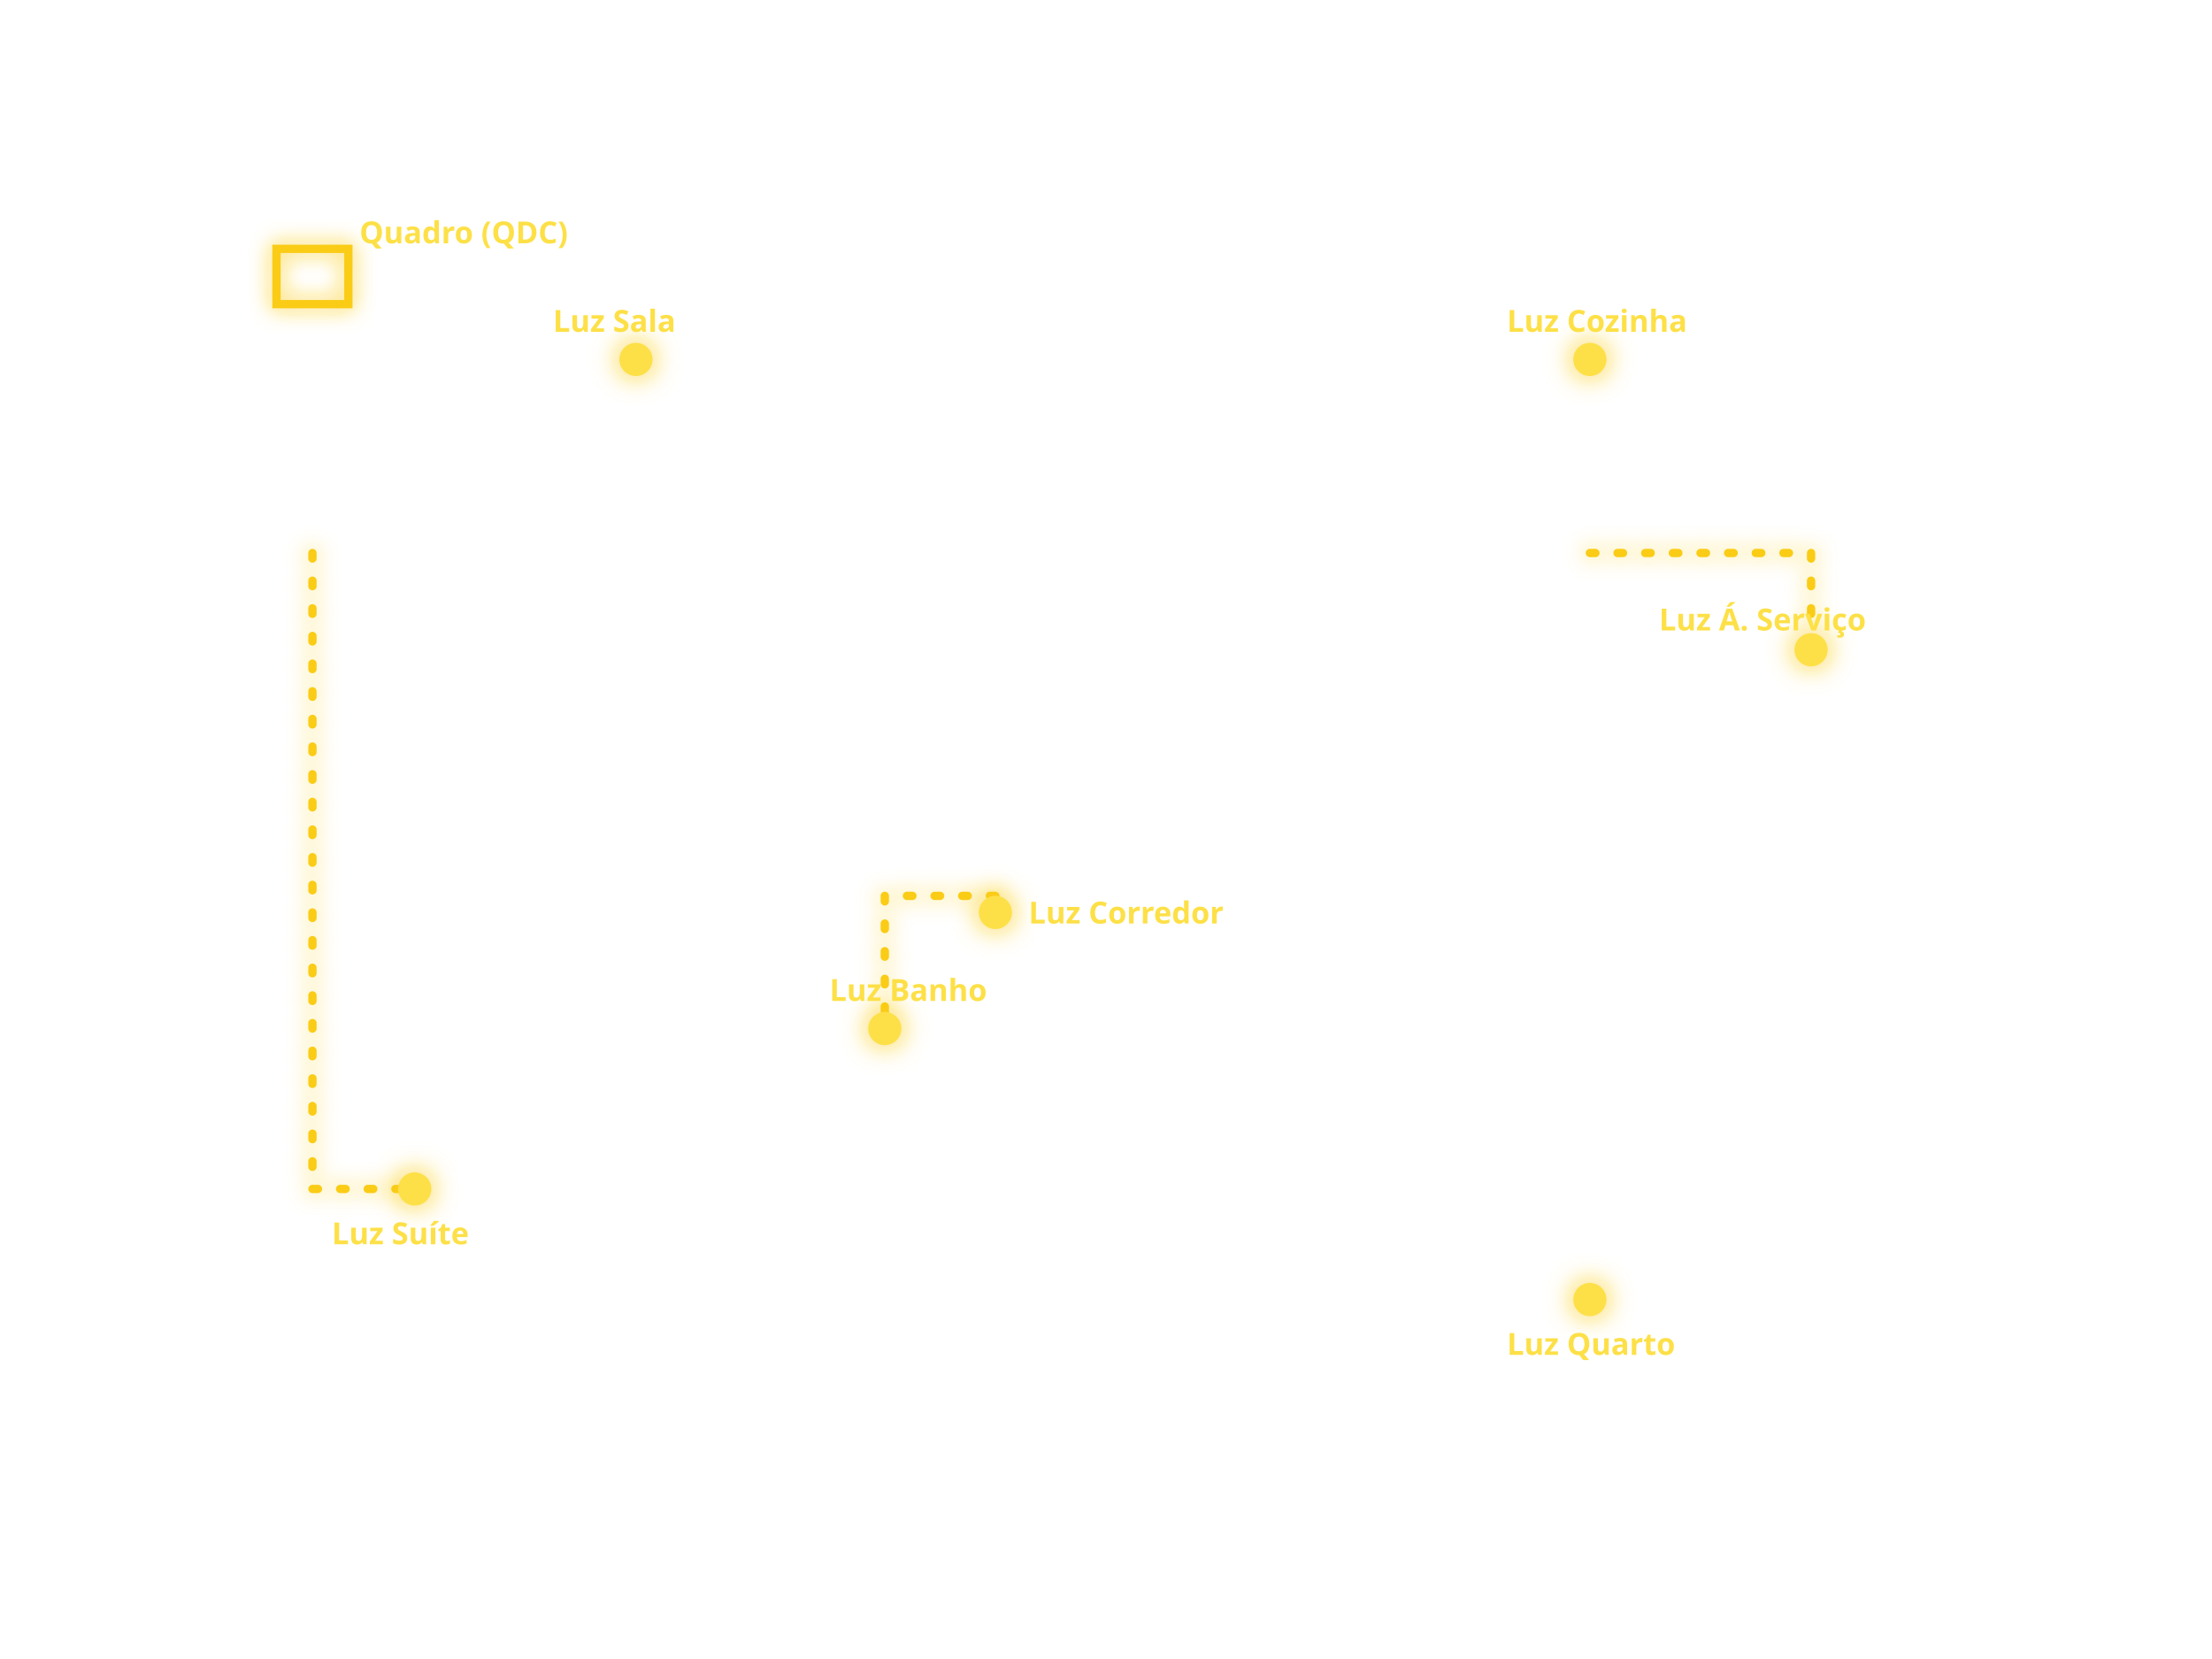
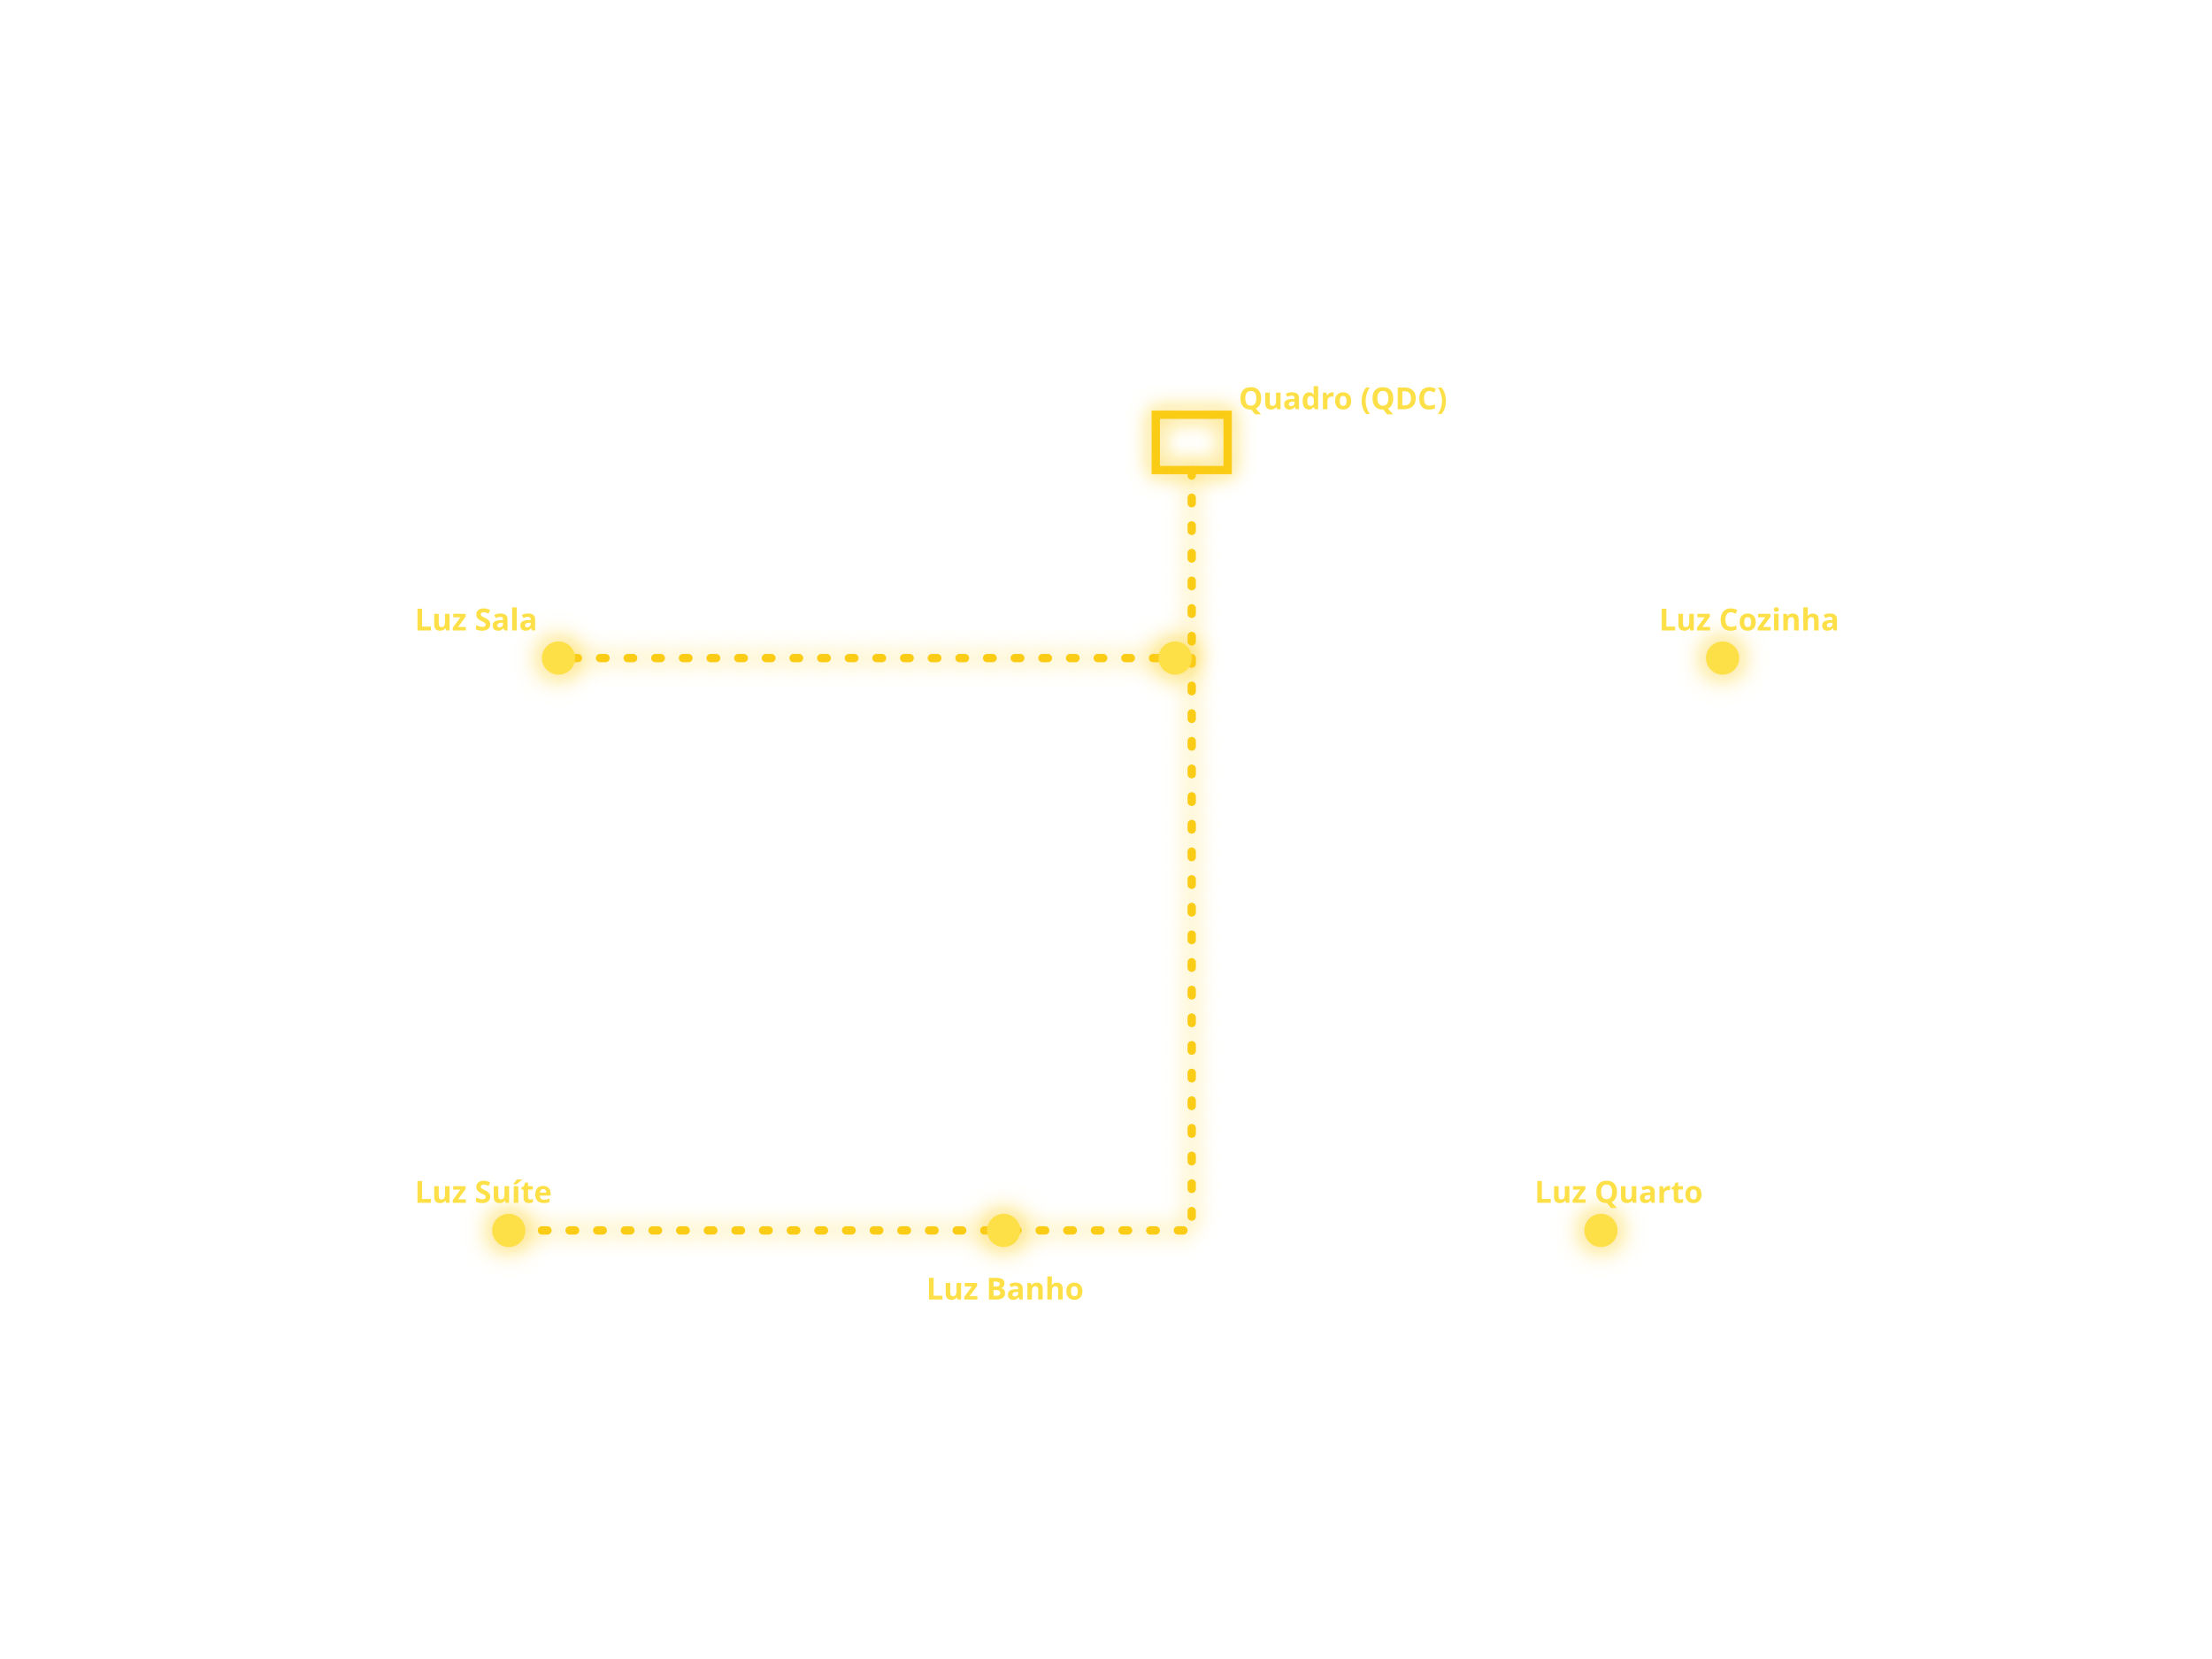
<svg xmlns="http://www.w3.org/2000/svg" viewBox="0 0 800 600" fill="none">
  <defs>
    <style>
      .wire { stroke: #facc15; stroke-width: 3; stroke-linecap: round; stroke-linejoin: round; stroke-dasharray: 2 8; fill: none; filter: drop-shadow(0 0 4px #facc15); }
      .point { fill: #fde047; filter: drop-shadow(0 0 5px #facc15); }
-       .tag { fill: #fde047; font-family: 'Montserrat', sans-serif; font-size: 11px; font-weight: 800; }
+       .tag  { fill: #fde047; font-family: 'Montserrat', sans-serif; font-size: 11px; font-weight: 800; }
    </style>
  </defs>
-   <rect x="100" y="90" width="26" height="20" fill="none" stroke="#facc15" stroke-width="3" filter="drop-shadow(0 0 4px #facc15)" />
-   <path class="wire" d="M113 110 L113 200" />
-   <path class="wire" d="M113 200 L575 200" />
-   <path class="wire" d="M230 200 L230 136" />
-   <path class="wire" d="M575 200 L575 136" />
-   <path class="wire" d="M575 200 L655 200 L655 229" />
-   <path class="wire" d="M360 200 L360 324" />
-   <path class="wire" d="M113 200 L113 430 L150 430" />
-   <path class="wire" d="M360 324 L320 324 L320 366" />
-   <path class="wire" d="M575 200 L575 464" />
-   <circle cx="230" cy="130" r="6" class="point" />
-   <circle cx="575" cy="130" r="6" class="point" />
-   <circle cx="655" cy="235" r="6" class="point" />
-   <circle cx="360" cy="330" r="6" class="point" />
-   <circle cx="320" cy="372" r="6" class="point" />
-   <circle cx="150" cy="430" r="6" class="point" />
-   <circle cx="575" cy="470" r="6" class="point" />
-   <text x="130" y="88" class="tag">Quadro (QDC)</text>
-   <text x="200" y="120" class="tag">Luz Sala</text>
-   <text x="545" y="120" class="tag">Luz Cozinha</text>
-   <text x="600" y="228" class="tag">Luz Á. Serviço</text>
-   <text x="372" y="334" class="tag">Luz Corredor</text>
-   <text x="300" y="362" class="tag">Luz Banho</text>
-   <text x="120" y="450" class="tag">Luz Suíte</text>
-   <text x="545" y="490" class="tag">Luz Quarto</text>
+   <rect x="418" y="150" width="26" height="20" fill="none" stroke="#facc15" stroke-width="3" filter="drop-shadow(0 0 4px #facc15)" />
+   <text x="448" y="148" class="tag">Quadro (QDC)</text>
+   <path class="wire" d="M431 170 L431 238 L202 238" />
+   <path class="wire" d="M431 238 L623 238" />
+   <path class="wire" d="M431 238 L431 445 L184 445" />
+   <path class="wire" d="M431 445 L363 445" />
+   <path class="wire" d="M431 445 L579 445" />
+   <path class="wire" d="M425 238 L425 238" />
+   <circle cx="202" cy="238" r="6" class="point" />
+   <circle cx="425" cy="238" r="6" class="point" />
+   <circle cx="623" cy="238" r="6" class="point" />
+   <circle cx="184" cy="445" r="6" class="point" />
+   <circle cx="363" cy="445" r="6" class="point" />
+   <circle cx="579" cy="445" r="6" class="point" />
+   <text x="150" y="228" class="tag">Luz Sala</text>
+   <text x="600" y="228" class="tag">Luz Cozinha</text>
+   <text x="150" y="435" class="tag">Luz Suíte</text>
+   <text x="335" y="470" class="tag">Luz Banho</text>
+   <text x="555" y="435" class="tag">Luz Quarto</text>
</svg>
